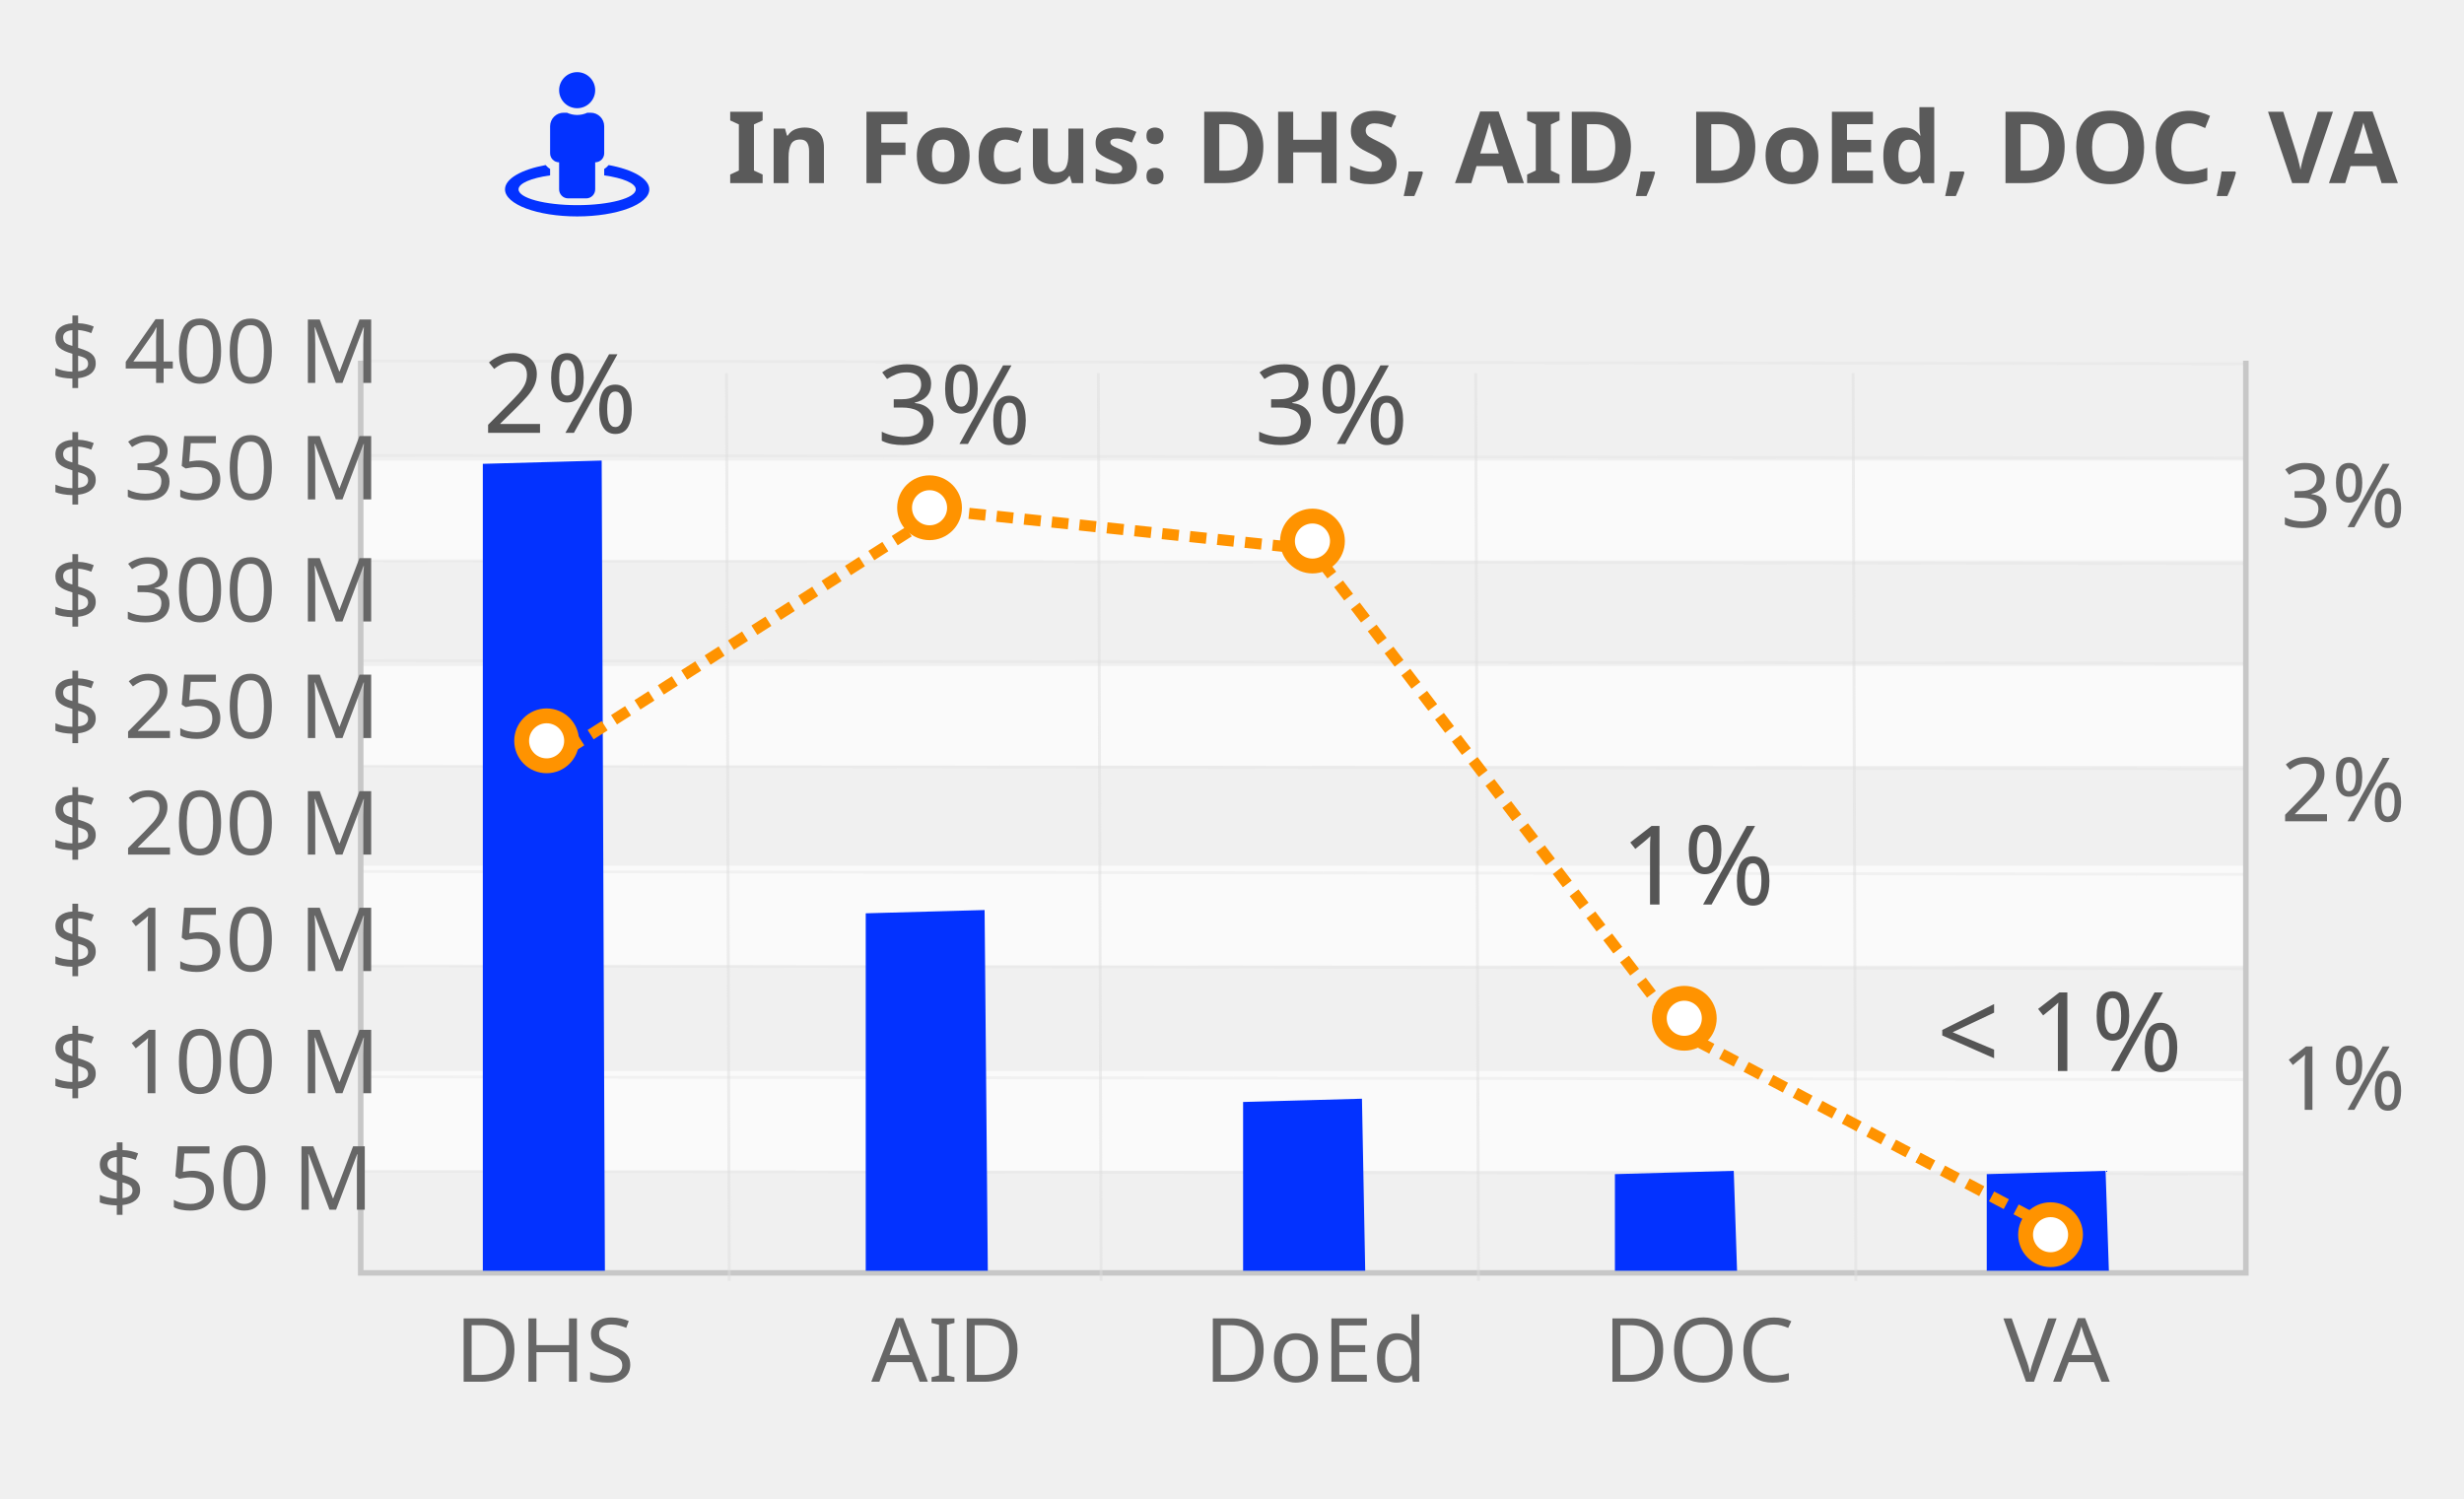
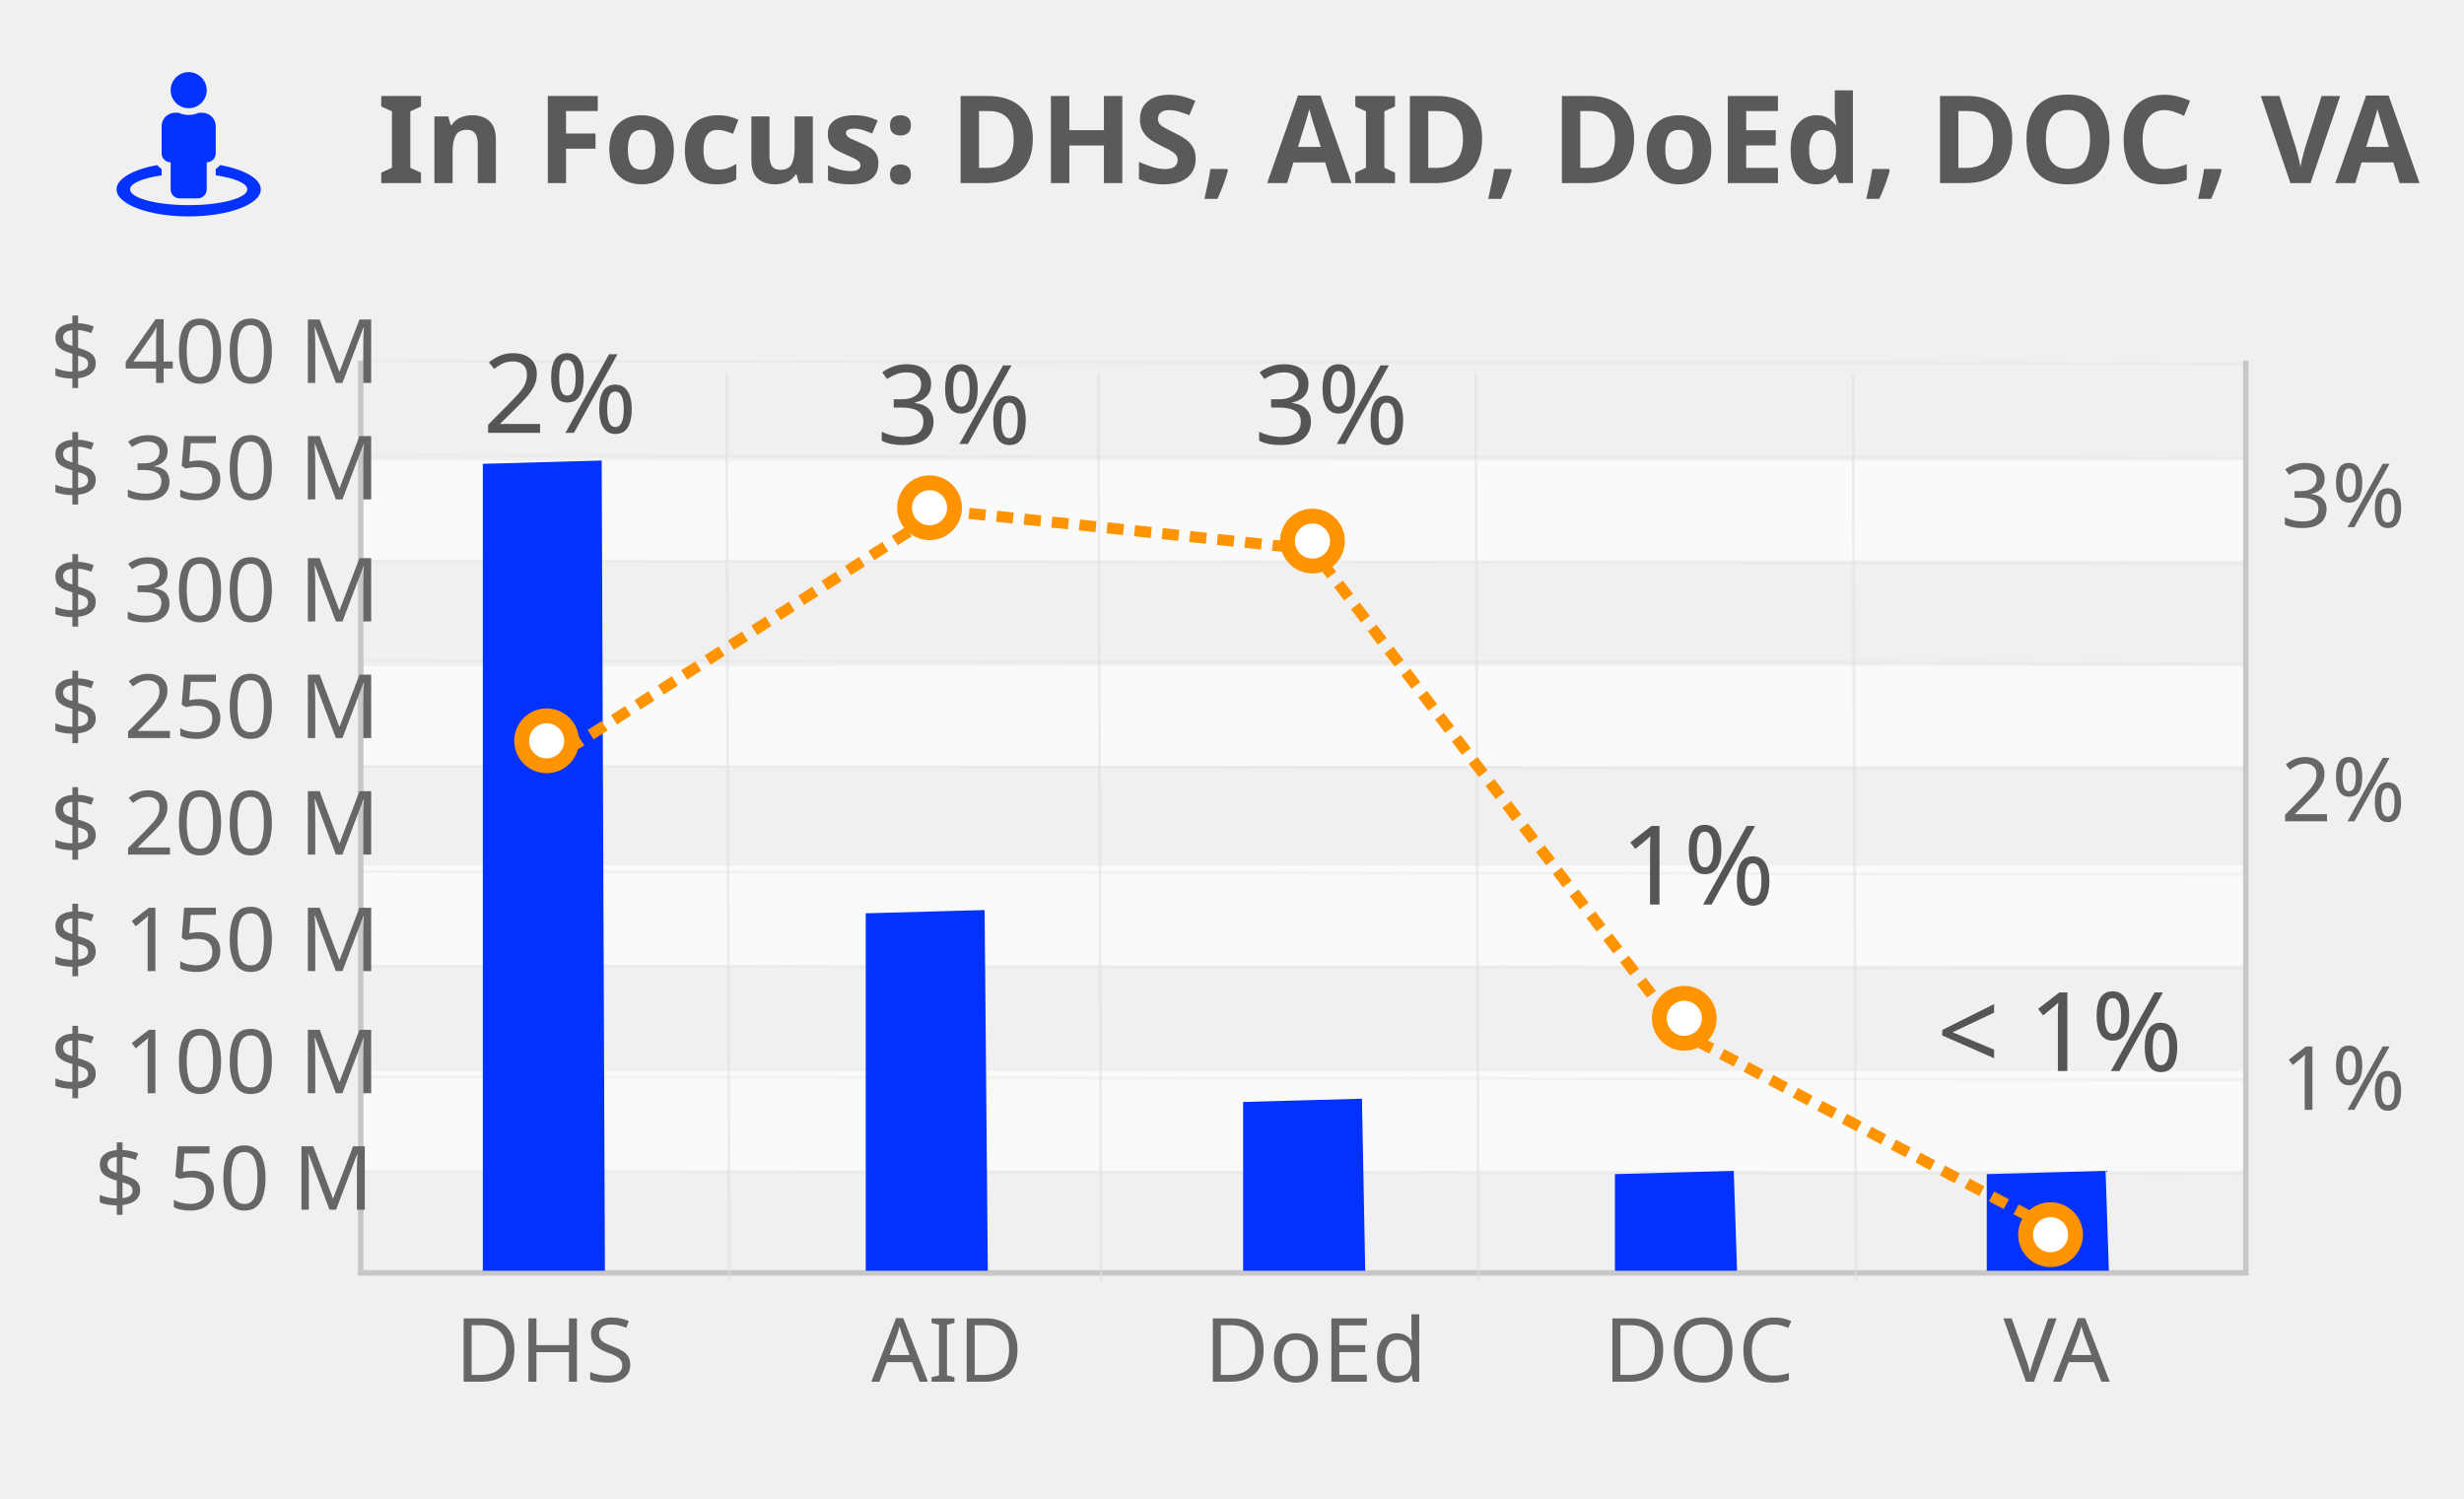
<svg xmlns="http://www.w3.org/2000/svg" tabindex="0" width="100%" height="100%" aria-label="Bar chart of the 5 CFO Act agencies with the smallest amount of contract spending shown in millions of dollars. A line chart overlays the bars showing percentage of total contract spending by each agency. All are 3% or less." viewBox="0 0 444 270" version="1.1">
  <defs>
    <style text="text/css">
	#clear-24px:hover {
	  cursor: pointer;
 	}
     #Graph-Title {
        font-size: 18px;
        font-weight: 600;
        color: #555555;
     }
      </style>
  </defs>
  <g id="Viz-1-Pop-Out-Outline_Desktop" stroke="none" stroke-width="1" fill="none" fill-rule="evenodd">
    <g id="Background" transform="translate(65, 64)">
      <g id="Background-fill" transform="translate(0, 19)" fill="#FAFAFA" fill-rule="nonzero">
        <polygon id="Rectangle-16" points="0 110 340 110 340 128 0 128" />
        <polygon id="Rectangle-16-Copy-2" points="0 73 340 73 340 91 0 91" />
        <polygon id="Rectangle-16-Copy-3" points="0 37 340 37 340 55 0 55" />
        <polygon id="Rectangle-16-Copy-4" points="0 0 340 0 340 18 0 18" />
      </g>
      <g id="Horizontal-Lines" opacity="0.3" stroke="#DDDDDD" stroke-linecap="square" stroke-width="0.525">
        <line x1="0.351" y1="1.053" x2="339.697" y2="1.553" id="Line" />
        <line x1="0.351" y1="18.053" x2="339.697" y2="18.553" id="Line-Copy-7" />
        <line x1="0.351" y1="37.053" x2="339.697" y2="37.553" id="Line-Copy-8" />
        <line x1="0.351" y1="55.053" x2="339.697" y2="55.553" id="Line-Copy-9" />
        <line x1="0.351" y1="74.053" x2="339.697" y2="74.553" id="Line-Copy-10" />
        <line x1="0.351" y1="93.053" x2="339.697" y2="93.553" id="Line-Copy-11" />
        <line x1="0.351" y1="110.053" x2="339.697" y2="110.553" id="Line-Copy-12" />
        <line x1="0.351" y1="130.053" x2="339.697" y2="130.553" id="Line-Copy-13" />
        <line x1="0.351" y1="147.053" x2="339.697" y2="147.553" id="Line-Copy-14" />
      </g>
      <polyline id="Scale" stroke="#C7C7C7" points="0 1 0 165.381 339.691 165.381 339.691 1" />
      <g id="Vertical-Lines" transform="translate(65, 3)" fill-rule="nonzero" opacity="0.5" stroke="#DDDDDD" stroke-linecap="square" stroke-width="0.525">
        <line x1="1.409" y1="163.581" x2="0.919" y2="0.5" id="Line-9-Copy-9" />
        <line x1="68.409" y1="163.581" x2="67.919" y2="0.5" id="Line-9-Copy-13" />
        <line x1="136.409" y1="163.581" x2="135.919" y2="0.5" id="Line-9-Copy-14" />
        <line x1="204.409" y1="163.581" x2="203.919" y2="0.5" id="Line-9-Copy-15" />
      </g>
    </g>
    <g id="Bar-Chart" transform="translate(87, 83)" fill="#0332FF" stroke="#0332FF" stroke-width="0.525">
      <path d="M21.16,0.263 L0.263,0.84 L0.263,145.738 L21.738,145.738 L21.16,0.263 Z" id="Rectangle" />
      <path d="M90.16,81.263 L69.263,81.84 L69.263,145.738 L90.737,145.738 L90.16,81.263 Z" id="Rectangle-Copy-2" />
      <path d="M158.16,115.263 L137.262,115.84 L137.262,145.738 L158.738,145.738 L158.16,115.263 Z" id="Rectangle-Copy-3" />
      <path d="M225.16,128.262 L204.262,128.84 L204.262,145.738 L225.738,145.738 L225.16,128.262 Z" id="Rectangle-Copy-4" />
      <path d="M292.16,128.262 L271.262,128.84 L271.262,145.738 L292.738,145.738 L292.16,128.262 Z" id="Rectangle-Copy-5" />
    </g>
    <path d="M98,137.771 L169.731,92 L236.458,99 L302.783,186 L371,222" id="Percent-Line" stroke="#FF9300" stroke-width="2" stroke-dasharray="3,2" />
    <g id="Circles" transform="translate(94, 87)" fill="#FFFFFF" stroke="#FF9300" stroke-width="2.675">
      <circle id="Oval-Copy-9" cx="4.5" cy="46.5" r="4.5" />
      <circle id="Oval-Copy-19" cx="73.5" cy="4.5" r="4.5" />
      <circle id="Oval-Copy-20" cx="142.5" cy="10.5" r="4.5" />
      <circle id="Oval-Copy-21" cx="209.5" cy="96.5" r="4.5" />
      <circle id="Oval-Copy-22" cx="275.5" cy="135.5" r="4.5" />
    </g>
    <g id="Percents" transform="translate(87, 58)" fill="#555555" font-family="SourceSansPro-SemiBold, Source Sans Pro" font-size="19.823" font-weight="500">
      <text id="2%">
        <tspan x="0" y="20">2%</tspan>
      </text>
      <text id="3%">
        <tspan x="71" y="22">3%</tspan>
      </text>
      <text id="3%">
        <tspan x="139" y="22">3%</tspan>
      </text>
      <text id="1%">
        <tspan x="205" y="105">1%</tspan>
      </text>
      <text id="1%">
        <tspan x="262" y="135">&lt; 1%</tspan>
      </text>
    </g>
    <g id="Bottom-Labels" transform="translate(82, 233)" fill="#666666" font-family="SourceSansPro-Light, Source Sans Pro" font-size="16" font-weight="300">
      <text id="DHS">
        <tspan x="0" y="16">DHS</tspan>
      </text>
      <text id="AID">
        <tspan x="75" y="16">AID</tspan>
      </text>
      <text id="DOC">
        <tspan x="207" y="16">DOC</tspan>
      </text>
      <text id="DoEd">
        <tspan x="135" y="16">DoEd</tspan>
      </text>
      <text id="VA">
        <tspan x="279" y="16">VA</tspan>
      </text>
    </g>
    <g id="Right-axis" transform="translate(411, 79)" fill="#666666" font-family="SourceSansPro-Light, Source Sans Pro" font-size="16" font-weight="300">
      <text id="1%">
        <tspan x="0" y="121">1%</tspan>
      </text>
      <text id="2%">
        <tspan x="0" y="69">2%</tspan>
      </text>
      <text id="3%">
        <tspan x="0" y="16">3%</tspan>
      </text>
    </g>
    <g id="Left-axis" transform="translate(9, 53)" fill="#666666" font-family="SourceSansPro-Light, Source Sans Pro" font-size="16" font-weight="300">
      <text id="$-50-M">
        <tspan x="8" y="165">$ 50 M</tspan>
      </text>
      <text id="$-100-M">
        <tspan x="0" y="144">$ 100 M</tspan>
      </text>
      <text id="$-150-M">
        <tspan x="0" y="122">$ 150 M</tspan>
      </text>
      <text id="$-200-M">
        <tspan x="0" y="101">$ 200 M</tspan>
      </text>
      <text id="$-250-M">
        <tspan x="0" y="80">$ 250 M</tspan>
      </text>
      <text id="$-300-M">
        <tspan x="0" y="59">$ 300 M</tspan>
      </text>
      <text id="$-350-M">
        <tspan x="0" y="37">$ 350 M</tspan>
      </text>
      <text id="$-400-M">
        <tspan x="0" y="16">$ 400 M</tspan>
      </text>
    </g>
-     <text id="Graph-Title" font-family="SourceSansPro-SemiBold, Source Sans Pro" font-size="16" font-weight="500" fill="#5A5A5A">
-       <tspan x="131" y="33">In Focus: DHS, AID, DoEd, DOC, VA</tspan>
+     <text id="Graph-Title" font-family="SourceSansPro-SemiBold, Source Sans Pro" font-size="16" font-weight="500" fill="#5A5A5A" transform="translate(-63, 0)">
+       <tspan x="131" y="33" font-size="22">In Focus: DHS, AID, DoEd, DOC, VA</tspan>
    </text>
-     <g id="street-view-solid" transform="translate(91, 13)" fill="#0332FF" fill-rule="nonzero">
+     <g id="street-view-solid" transform="translate(21, 13)" fill="#0332FF" fill-rule="nonzero" x="0">
      <path d="M18.682,16.746 C18.448,17.015 18.186,17.259 17.875,17.439 L17.875,18.604 C21.253,19.078 23.562,20.028 23.562,21.125 C23.562,22.696 18.834,23.969 13,23.969 C7.166,23.969 2.438,22.696 2.438,21.125 C2.438,20.028 4.747,19.079 8.125,18.604 L8.125,17.439 C7.814,17.259 7.552,17.015 7.318,16.746 C2.989,17.537 0,19.198 0,21.125 C0,23.817 5.821,26 13,26 C20.179,26 26,23.817 26,21.125 C26,19.198 23.011,17.537 18.682,16.746 Z M13,6.5 C14.795,6.5 16.25,5.045 16.25,3.25 C16.25,1.455 14.795,0 13,0 C11.205,0 9.75,1.455 9.75,3.25 C9.75,5.045 11.205,6.5 13,6.5 Z M9.75,16.25 L9.75,21.125 C9.75,22.022 10.478,22.75 11.375,22.75 L14.625,22.75 C15.522,22.75 16.25,22.022 16.25,21.125 L16.25,16.25 C17.147,16.25 17.875,15.522 17.875,14.625 L17.875,9.75 C17.875,8.404 16.784,7.312 15.438,7.312 L14.838,7.312 C14.276,7.568 13.657,7.719 13,7.719 C12.343,7.719 11.724,7.568 11.162,7.312 L10.562,7.312 C9.216,7.312 8.125,8.404 8.125,9.75 L8.125,14.625 C8.125,15.522 8.853,16.25 9.75,16.25 Z" id="Shape" />
    </g>
  </g>
</svg>
